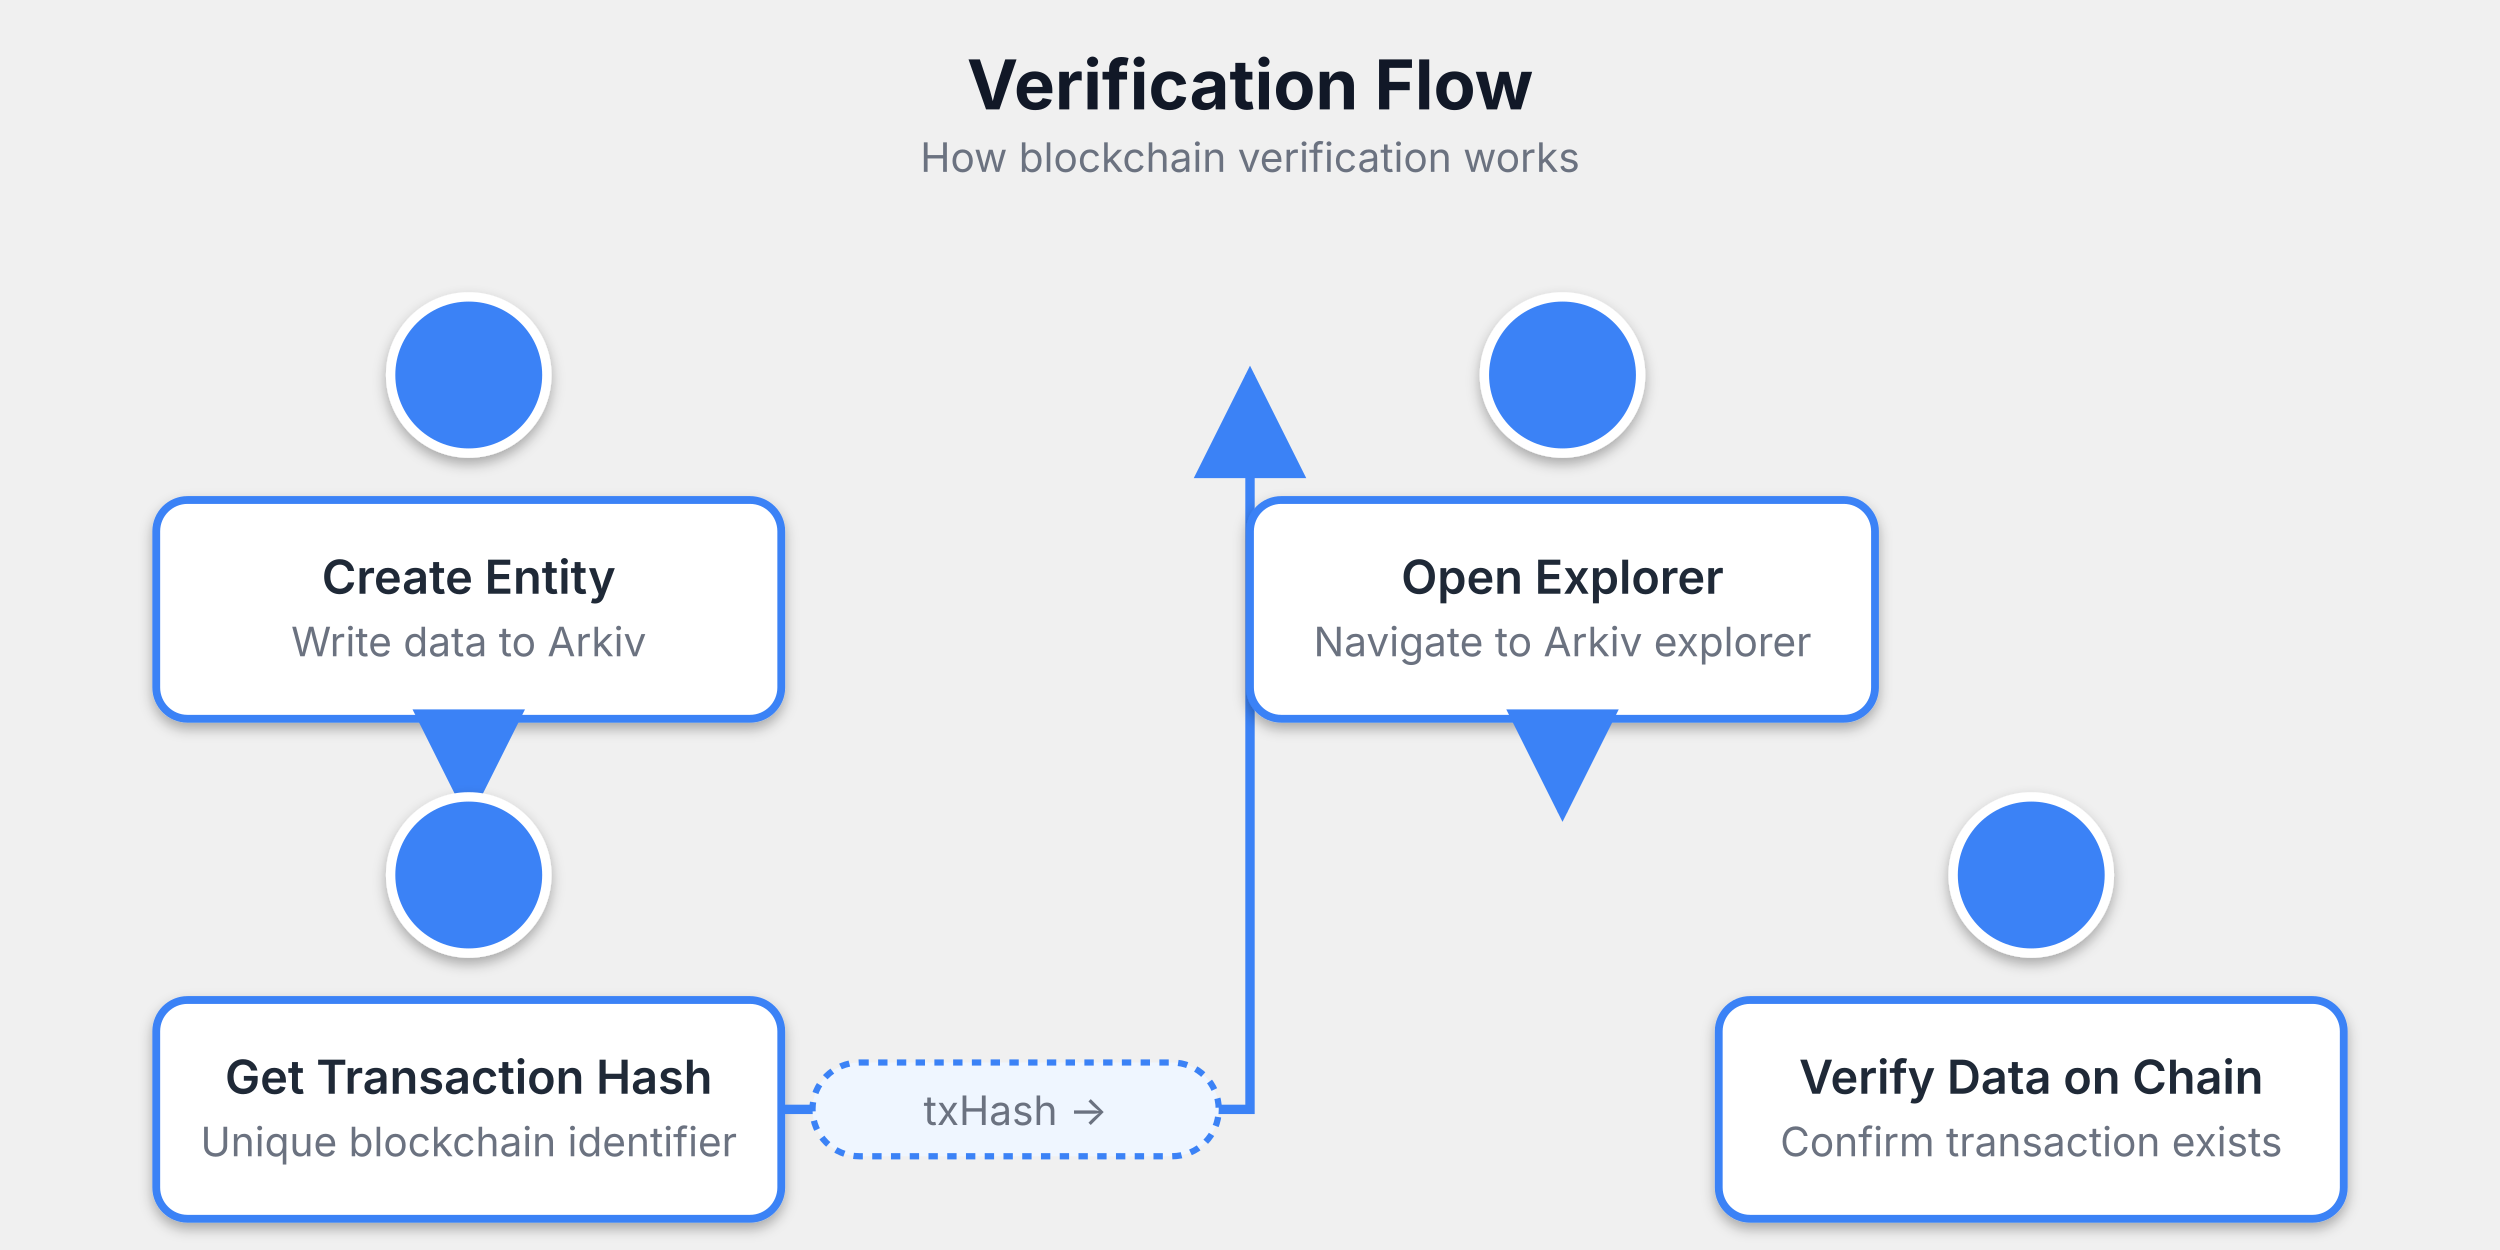
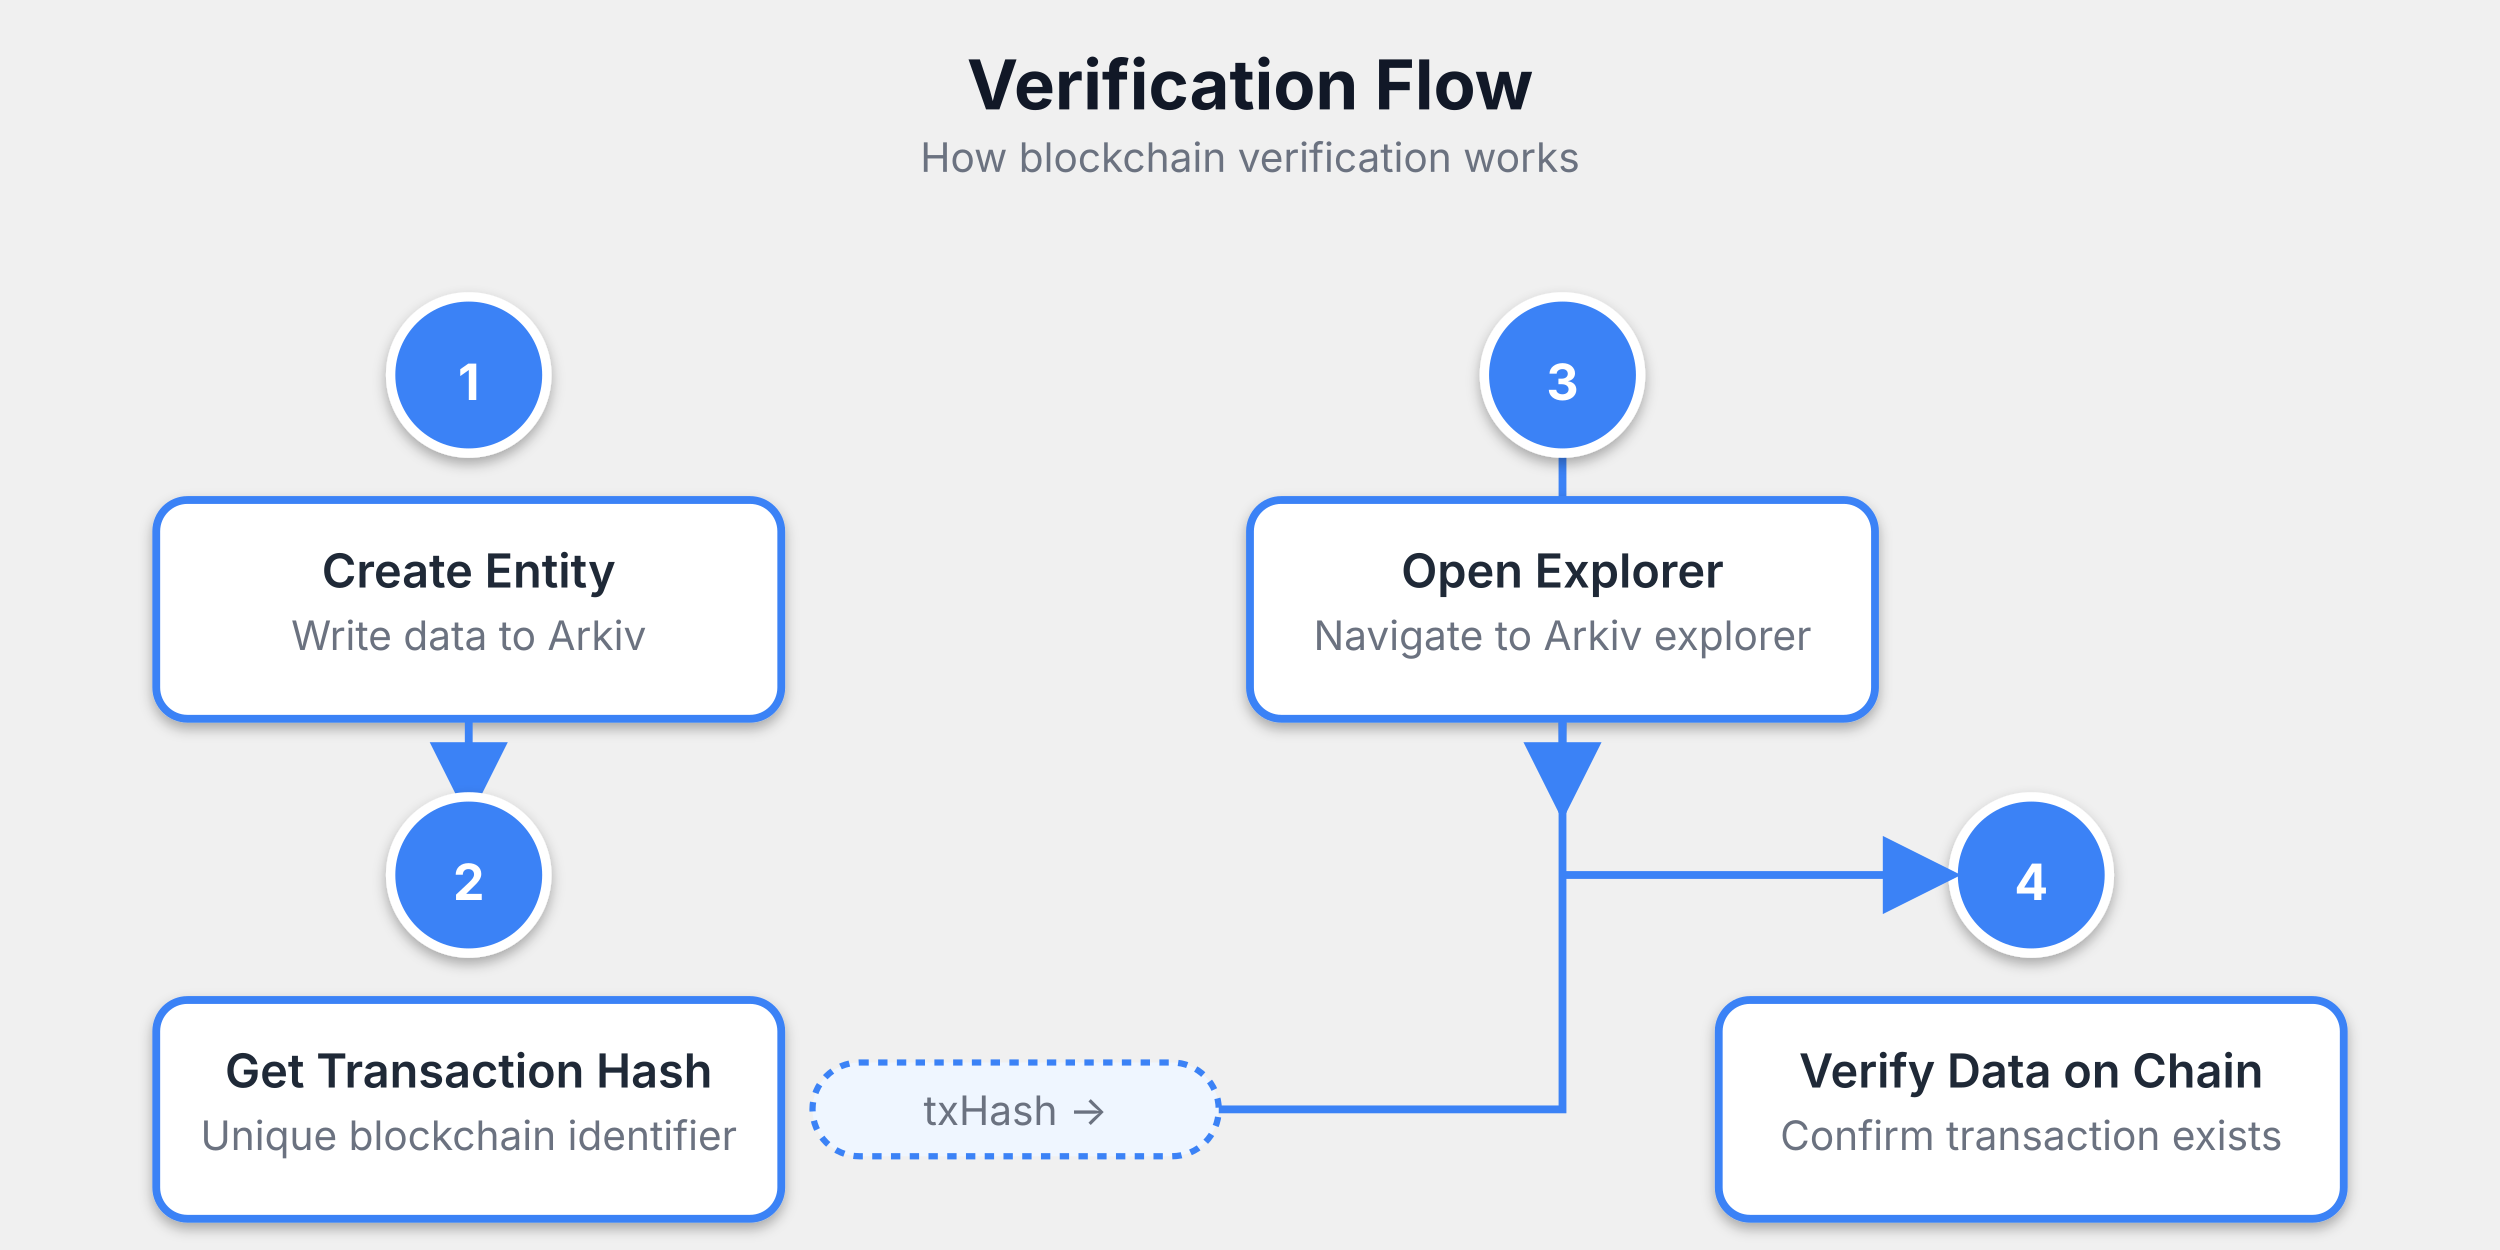
<svg xmlns="http://www.w3.org/2000/svg" viewBox="0 0 800 400" role="img" aria-label="Verification flow diagram">
  <defs>
    <style>
      .step-box { fill: #ffffff; stroke: #3b82f6; stroke-width: 2.5; }
-       .step-number { fill: #3b82f6; font-family: system-ui, -apple-system, sans-serif; font-size: 16px; font-weight: 700; }
+       .step-number { fill: #ffffff; font-family: system-ui, -apple-system, sans-serif; font-size: 16px; font-weight: 700; }
      .step-circle { fill: #3b82f6; stroke: #ffffff; stroke-width: 3; }
-       .arrow { stroke: #3b82f6; stroke-width: 3; fill: none; marker-end: url(#arrowhead-blue); }
+       .arrow { stroke: #3b82f6; stroke-width: 2.5; fill: none; marker-end: url(#arrowhead-blue); }
      .text-label { font-family: system-ui, -apple-system, sans-serif; font-size: 15px; fill: #1f2937; font-weight: 600; }
      .text-title { font-family: system-ui, -apple-system, sans-serif; font-size: 22px; fill: #111827; font-weight: 700; text-anchor: middle; }
      .text-subtitle { font-family: system-ui, -apple-system, sans-serif; font-size: 13px; fill: #6b7280; font-weight: 400; }
      .shadow { filter: url(#drop-shadow); }
    </style>
-     <marker id="arrowhead-blue" markerWidth="12" markerHeight="12" refX="11" refY="6" orient="auto" markerUnits="strokeWidth">
-       <polygon points="0 0, 12 6, 0 12" fill="#3b82f6" />
+     <marker id="arrowhead-blue" markerWidth="10" markerHeight="10" refX="9" refY="5" orient="auto" markerUnits="strokeWidth">
+       <polygon points="0 0, 10 5, 0 10" fill="#3b82f6" />
    </marker>
    <filter id="drop-shadow" x="-50%" y="-50%" width="200%" height="200%">
      <feGaussianBlur in="SourceAlpha" stdDeviation="2" />
      <feOffset dx="0" dy="2" result="offsetblur" />
      <feComponentTransfer>
        <feFuncA type="linear" slope="0.3" />
      </feComponentTransfer>
      <feMerge>
        <feMergeNode />
        <feMergeNode in="SourceGraphic" />
      </feMerge>
    </filter>
  </defs>
  <text x="400" y="35" class="text-title">Verification Flow</text>
  <text x="400" y="55" class="text-subtitle" text-anchor="middle">How blockchain verification works</text>
  <g id="step-1">
    <circle cx="150" cy="120" r="25" class="step-circle shadow" />
-     <text x="150" y="128" text-anchor="middle" class="step-number" fill="white">1</text>
+     <text x="150" y="128" text-anchor="middle" class="step-number">1</text>
    <rect x="50" y="160" width="200" height="70" rx="10" class="step-box shadow" />
-     <text x="150" y="190" text-anchor="middle" class="text-label">Create Entity</text>
-     <text x="150" y="210" text-anchor="middle" class="text-subtitle">Write data to Arkiv</text>
+     <text x="150" y="188" text-anchor="middle" class="text-label">Create Entity</text>
+     <text x="150" y="208" text-anchor="middle" class="text-subtitle">Write data to Arkiv</text>
  </g>
  <line x1="150" y1="230" x2="150" y2="260" class="arrow" />
  <g id="step-2">
    <circle cx="150" cy="280" r="25" class="step-circle shadow" />
-     <text x="150" y="288" text-anchor="middle" class="step-number" fill="white">2</text>
+     <text x="150" y="288" text-anchor="middle" class="step-number">2</text>
    <rect x="50" y="320" width="200" height="70" rx="10" class="step-box shadow" />
-     <text x="150" y="350" text-anchor="middle" class="text-label">Get Transaction Hash</text>
-     <text x="150" y="370" text-anchor="middle" class="text-subtitle">Unique blockchain identifier</text>
-   </g>
-   <path d="M 250 355 L 400 355 L 400 120" class="arrow" />
-   <g id="step-3">
-     <circle cx="500" cy="120" r="25" class="step-circle shadow" />
-     <text x="500" y="128" text-anchor="middle" class="step-number" fill="white">3</text>
-     <rect x="400" y="160" width="200" height="70" rx="10" class="step-box shadow" />
-     <text x="500" y="190" text-anchor="middle" class="text-label">Open Explorer</text>
-     <text x="500" y="210" text-anchor="middle" class="text-subtitle">Navigate to Arkiv explorer</text>
-   </g>
-   <line x1="500" y1="230" x2="500" y2="260" class="arrow" />
-   <g id="step-4">
-     <circle cx="650" cy="280" r="25" class="step-circle shadow" />
-     <text x="650" y="288" text-anchor="middle" class="step-number" fill="white">4</text>
-     <rect x="550" y="320" width="200" height="70" rx="10" class="step-box shadow" />
-     <text x="650" y="350" text-anchor="middle" class="text-label">Verify Data on Chain</text>
-     <text x="650" y="370" text-anchor="middle" class="text-subtitle">Confirm transaction exists</text>
+     <text x="150" y="348" text-anchor="middle" class="text-label">Get Transaction Hash</text>
+     <text x="150" y="368" text-anchor="middle" class="text-subtitle">Unique blockchain identifier</text>
  </g>
  <g id="tx-hash-flow">
    <rect x="260" y="340" width="130" height="30" rx="15" fill="#eff6ff" stroke="#3b82f6" stroke-width="2" stroke-dasharray="3,3" />
    <text x="325" y="360" text-anchor="middle" class="text-subtitle" fill="#3b82f6" font-weight="600">txHash →</text>
  </g>
+   <path d="M 390 355 L 500 355 L 500 120" class="arrow" />
+   <g id="step-3">
+     <circle cx="500" cy="120" r="25" class="step-circle shadow" />
+     <text x="500" y="128" text-anchor="middle" class="step-number">3</text>
+     <rect x="400" y="160" width="200" height="70" rx="10" class="step-box shadow" />
+     <text x="500" y="188" text-anchor="middle" class="text-label">Open Explorer</text>
+     <text x="500" y="208" text-anchor="middle" class="text-subtitle">Navigate to Arkiv explorer</text>
+   </g>
+   <line x1="500" y1="230" x2="500" y2="260" class="arrow" />
+   <g id="step-4">
+     <circle cx="650" cy="280" r="25" class="step-circle shadow" />
+     <text x="650" y="288" text-anchor="middle" class="step-number">4</text>
+     <rect x="550" y="320" width="200" height="70" rx="10" class="step-box shadow" />
+     <text x="650" y="348" text-anchor="middle" class="text-label">Verify Data on Chain</text>
+     <text x="650" y="368" text-anchor="middle" class="text-subtitle">Confirm transaction exists</text>
+   </g>
+   <path d="M 500 280 L 625 280" class="arrow" />
</svg>
